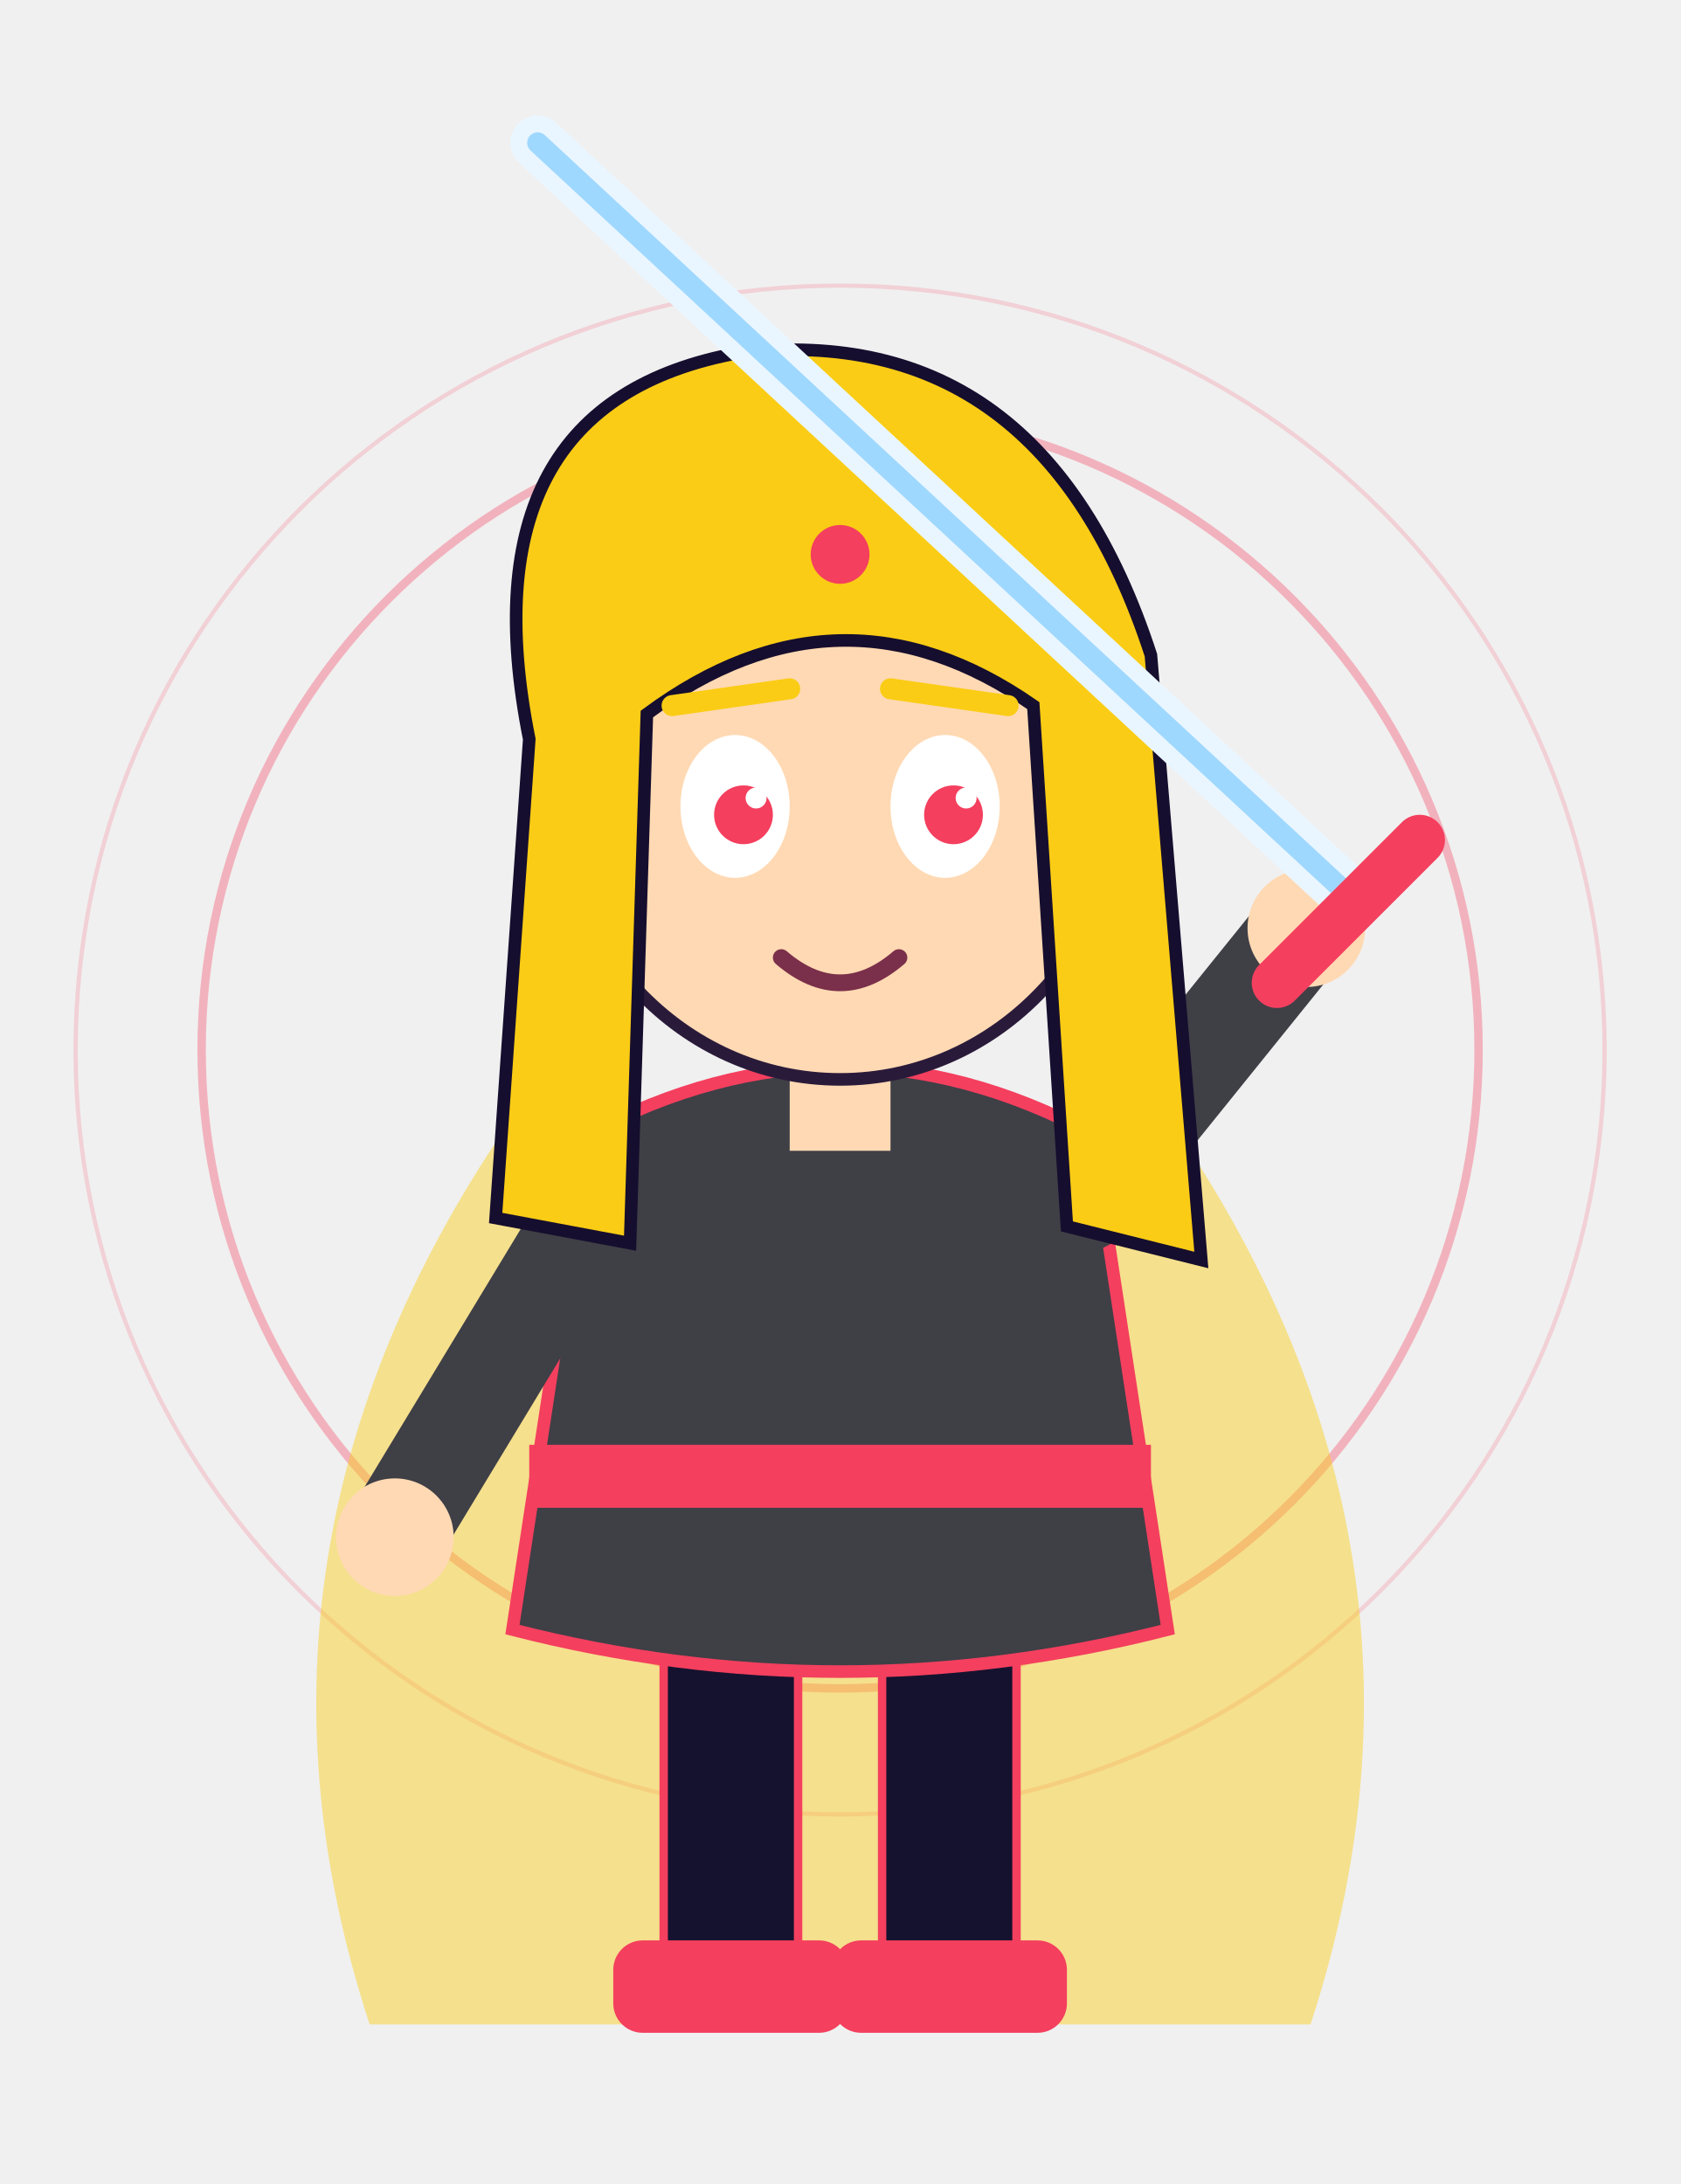
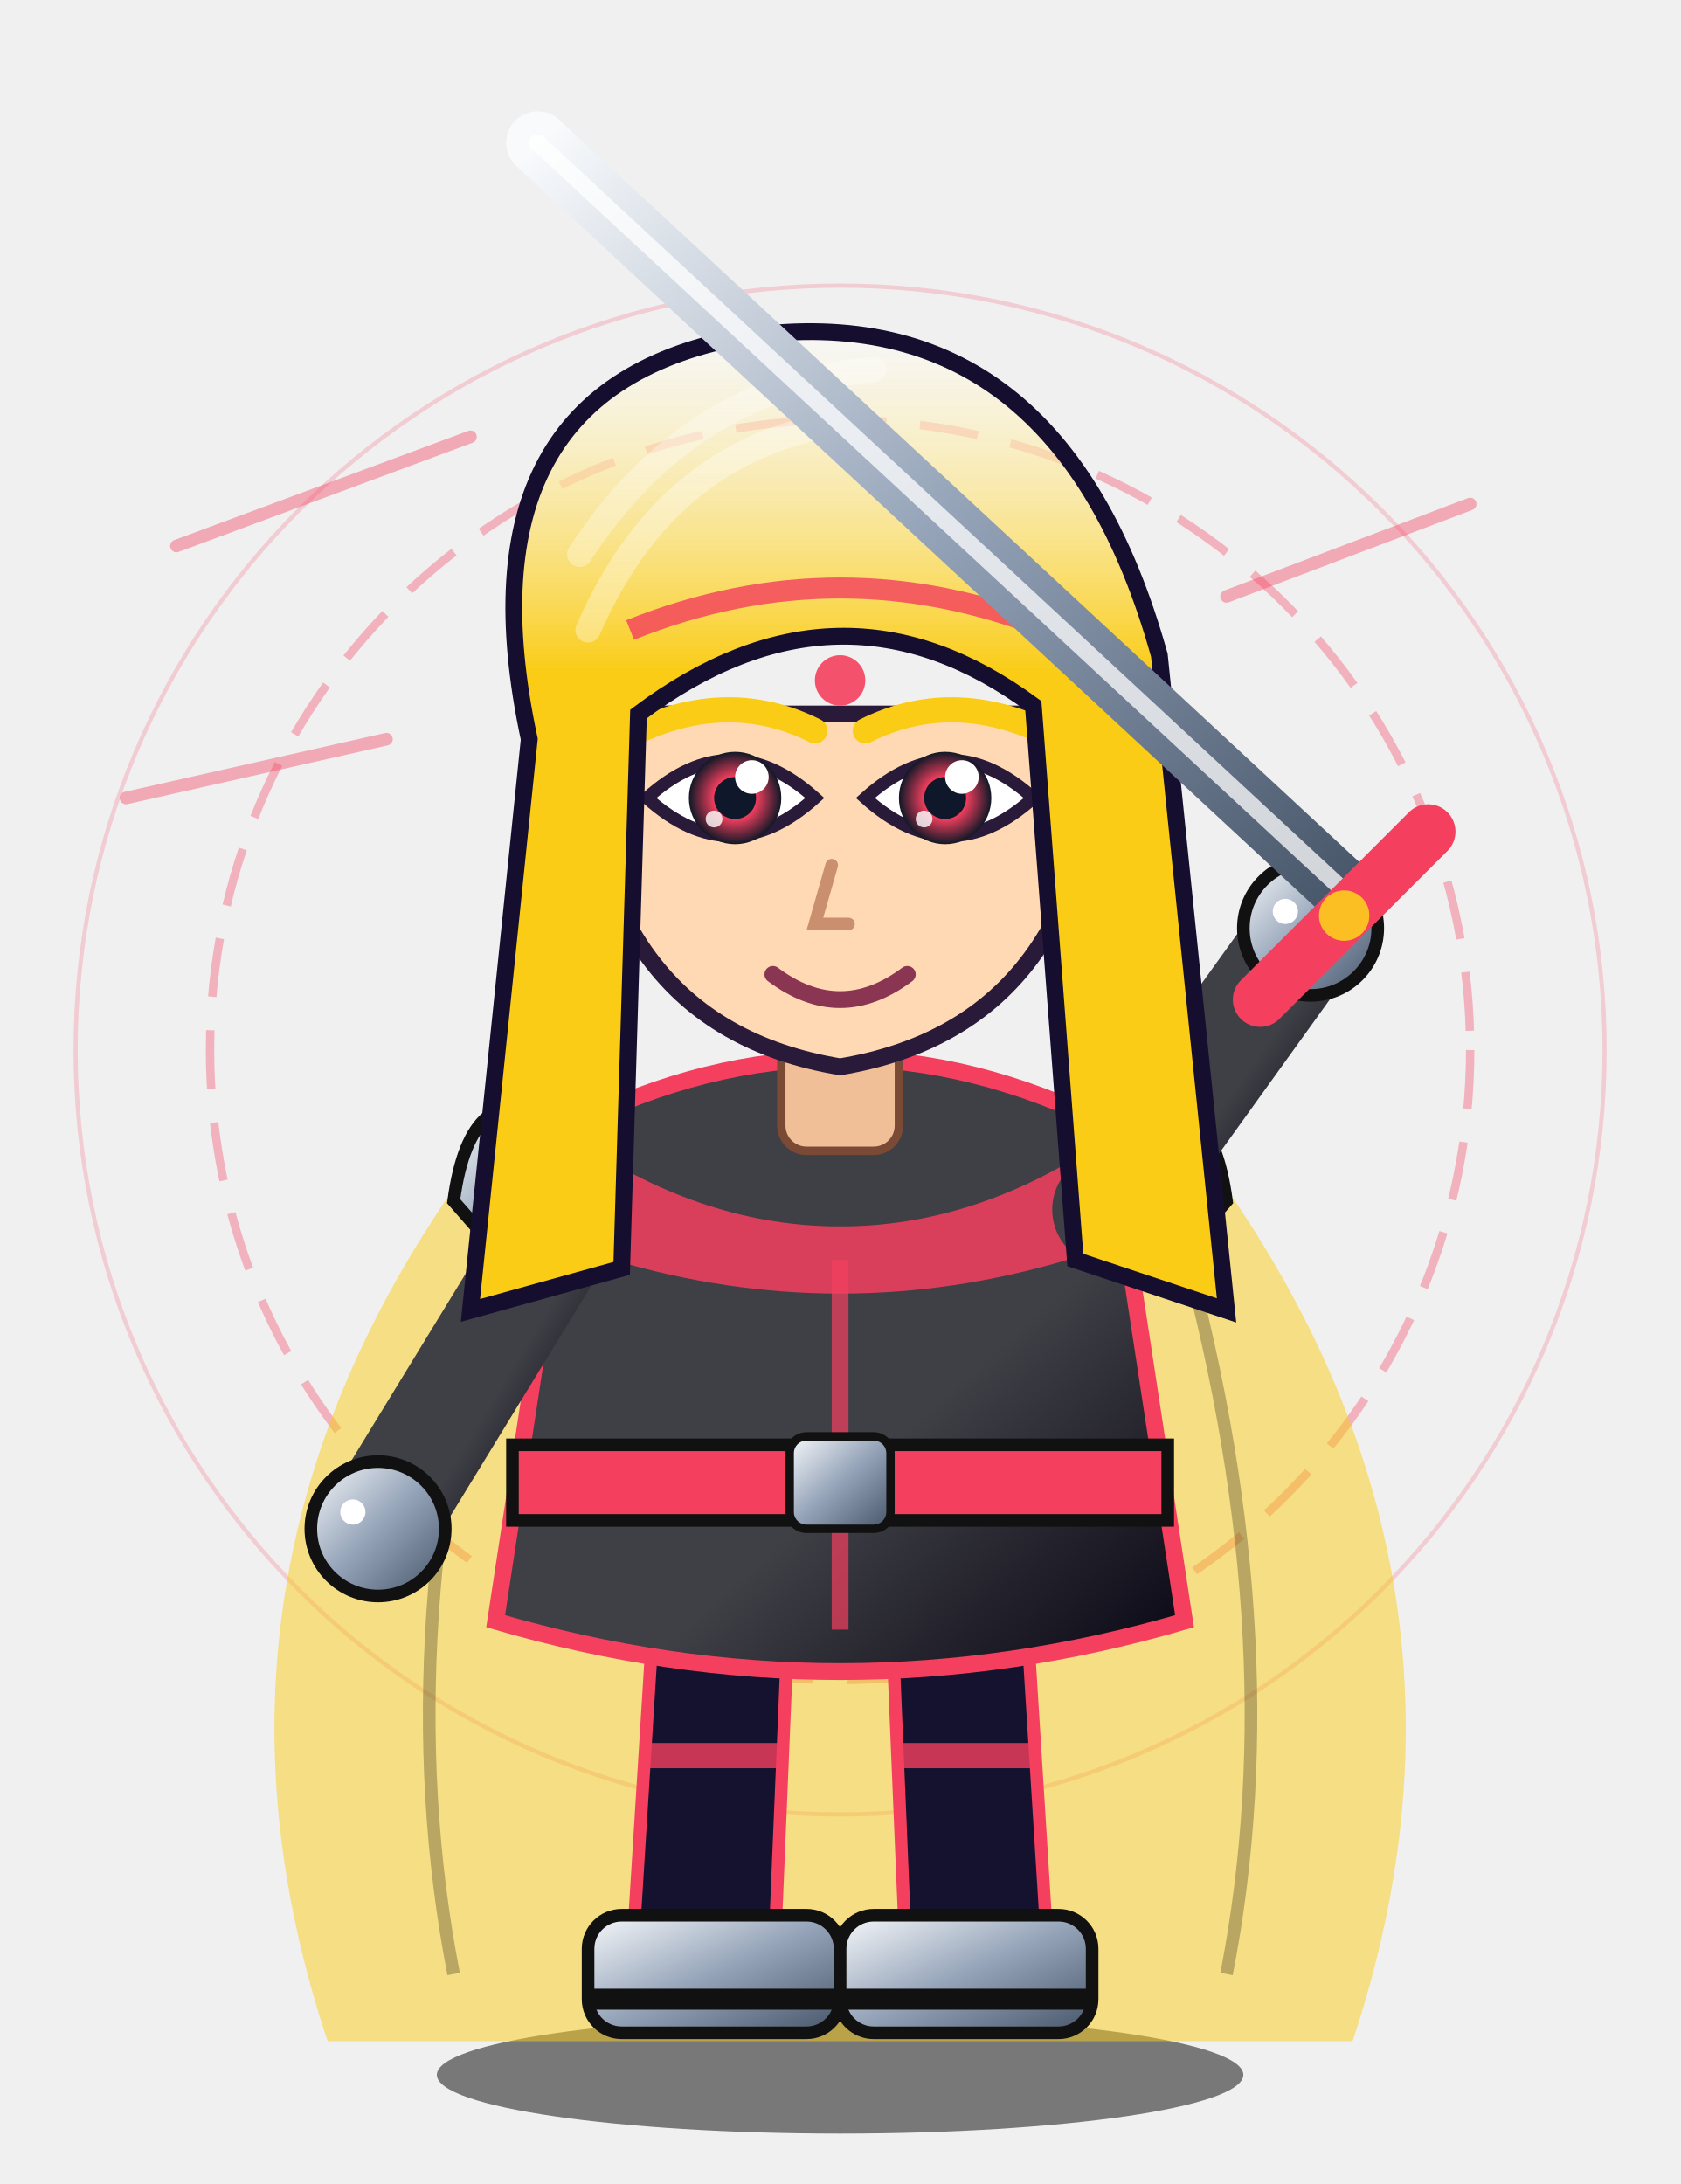
<svg xmlns="http://www.w3.org/2000/svg" width="400" height="520" viewBox="0 0 400 520">
  <g transform="scale(1.0)">
-     <circle cx="200" cy="250" r="152" fill="none" stroke="#f43f5e" stroke-width="2" opacity=".35" />
-     <circle cx="200" cy="250" r="182" fill="none" stroke="#f43f5e" stroke-width="1" opacity=".18" />
-     <path d="M118 272 Q52 372 88 482 L312 482 Q348 372 282 272Z" fill="#facc15" opacity=".45" />
-     <rect x="158" y="382" width="32" height="98" rx="10" fill="#15122f" stroke="#f43f5e" stroke-width="2" />
-     <rect x="210" y="382" width="32" height="98" rx="10" fill="#15122f" stroke="#f43f5e" stroke-width="2" />
-     <rect x="146" y="462" width="56" height="22" rx="7" fill="#f43f5e" />
-     <rect x="198" y="462" width="56" height="22" rx="7" fill="#f43f5e" />
-     <path d="M140 270 Q200 238 260 270 L278 388 Q200 408 122 388Z" fill="#3f3f46" stroke="#f43f5e" stroke-width="3" />
-     <rect x="126" y="344" width="148" height="15" fill="#f43f5e" />
-     <path d="M142 286 L96 362" stroke="#3f3f46" stroke-width="24" stroke-linecap="round" />
-     <path d="M258 286 L308 224" stroke="#3f3f46" stroke-width="24" stroke-linecap="round" />
-     <circle cx="94" cy="366" r="14" fill="#ffd9b3" />
-     <circle cx="311" cy="221" r="14" fill="#ffd9b3" />
-     <rect x="188" y="248" width="24" height="26" fill="#ffd9b3" />
-     <ellipse cx="200" cy="185" rx="68" ry="72" fill="#ffd9b3" stroke="#2a1a3a" stroke-width="3" />
-     <path d="M126 176 Q110 96 176 84 Q248 76 274 156 L286 300 L254 292 L246 168 Q200 136 154 170 L150 296 L118 290Z" fill="#facc15" stroke="#160e2e" stroke-width="3" />
-     <ellipse cx="175" cy="192" rx="13" ry="17" fill="#fff" />
-     <ellipse cx="225" cy="192" rx="13" ry="17" fill="#fff" />
-     <circle cx="177" cy="194" r="7" fill="#f43f5e" />
-     <circle cx="227" cy="194" r="7" fill="#f43f5e" />
-     <circle cx="180" cy="190" r="2.5" fill="#fff" />
-     <circle cx="230" cy="190" r="2.5" fill="#fff" />
-     <path d="M160 168 L188 164 M212 164 L240 168" stroke="#facc15" stroke-width="5" stroke-linecap="round" />
-     <path d="M186 228 Q200 240 214 228" fill="none" stroke="#7a2f4a" stroke-width="4" stroke-linecap="round" />
-     <circle cx="200" cy="132" r="7" fill="#f43f5e" />
-     <path d="M322 214 L128 34" stroke="#eaf6ff" stroke-width="13" stroke-linecap="round" />
-     <path d="M322 214 L128 34" stroke="#9fd8ff" stroke-width="5" stroke-linecap="round" />
-     <path d="M304 234 L338 200" stroke="#f43f5e" stroke-width="12" stroke-linecap="round" />
+     <defs>
+       <linearGradient id="cuerpo-heroina" x1="0" y1="0" x2="1" y2="1">
+         <stop offset="0" stop-color="#3f3f46" />
+         <stop offset=".6" stop-color="#3f3f46" />
+         <stop offset="1" stop-color="#070512" />
+       </linearGradient>
+       <linearGradient id="pelo-heroina" x1="0" y1="0" x2="0" y2="1">
+         <stop offset="0" stop-color="#ffffff" stop-opacity=".45" />
+         <stop offset=".35" stop-color="#facc15" />
+         <stop offset="1" stop-color="#facc15" />
+       </linearGradient>
+       <radialGradient id="iris-heroina">
+         <stop offset="0" stop-color="#fff" />
+         <stop offset=".45" stop-color="#f43f5e" />
+         <stop offset="1" stop-color="#111827" />
+       </radialGradient>
+       <linearGradient id="metal-heroina" x1="0" y1="0" x2="1" y2="1">
+         <stop offset="0" stop-color="#f8fafc" />
+         <stop offset=".5" stop-color="#94a3b8" />
+         <stop offset="1" stop-color="#475569" />
+       </linearGradient>
+     </defs>
+     <ellipse cx="200" cy="494" rx="96" ry="14" fill="#000" opacity=".5" />
+     <circle cx="200" cy="250" r="150" fill="none" stroke="#f43f5e" stroke-width="2" opacity=".35" stroke-dasharray="14 8" />
+     <circle cx="200" cy="250" r="182" fill="none" stroke="#f43f5e" stroke-width="1" opacity=".2" />
+     <path d="M42 130 l70 -26 M30 190 l62 -14 M350 120 l-58 22" stroke="#f43f5e" stroke-width="3" opacity=".4" stroke-linecap="round" />
+     <path d="M116 272 Q40 372 78 486 L322 486 Q360 372 284 272Z" fill="#facc15" opacity=".5" />
+     <path d="M120 290 Q92 388 108 470 M280 290 Q308 388 292 470" fill="none" stroke="#000" stroke-width="3" opacity=".25" />
+     <path d="M156 378 L150 474 L184 474 L188 378Z" fill="#15122f" stroke="#f43f5e" stroke-width="3" />
+     <path d="M212 378 L216 474 L250 474 L244 378Z" fill="#15122f" stroke="#f43f5e" stroke-width="3" />
+     <path d="M154 418 L186 418 M214 418 L246 418" stroke="#f43f5e" stroke-width="6" opacity=".8" />
+     <rect x="140" y="456" width="60" height="28" rx="8" fill="url(#metal-heroina)" stroke="#111" stroke-width="3" />
+     <rect x="200" y="456" width="60" height="28" rx="8" fill="url(#metal-heroina)" stroke="#111" stroke-width="3" />
+     <path d="M140 476 H200 M200 476 H260" stroke="#111" stroke-width="5" />
+     <path d="M136 268 Q200 236 264 268 L282 386 Q200 410 118 386Z" fill="url(#cuerpo-heroina)" stroke="#f43f5e" stroke-width="4" />
+     <path d="M138 272 Q168 292 200 292 Q232 292 262 272 L254 300 Q200 316 146 300Z" fill="#f43f5e" opacity=".85" />
+     <path d="M132 266 Q112 256 108 286 L122 302 L146 282Z" fill="url(#metal-heroina)" stroke="#111" stroke-width="3" />
+     <path d="M268 266 Q288 256 292 286 L278 302 L254 282Z" fill="url(#metal-heroina)" stroke="#111" stroke-width="3" />
+     <path d="M200 300 L200 388" stroke="#f43f5e" stroke-width="4" opacity=".7" />
+     <rect x="122" y="344" width="156" height="18" fill="#f43f5e" stroke="#111" stroke-width="3" />
+     <rect x="188" y="342" width="24" height="22" rx="4" fill="url(#metal-heroina)" stroke="#111" stroke-width="2" />
+     <path d="M136 288 L92 360" stroke="url(#cuerpo-heroina)" stroke-width="27" stroke-linecap="round" />
+     <path d="M264 288 L310 224" stroke="url(#cuerpo-heroina)" stroke-width="27" stroke-linecap="round" />
+     <circle cx="90" cy="364" r="16" fill="url(#metal-heroina)" stroke="#111" stroke-width="3" />
+     <circle cx="312" cy="221" r="16" fill="url(#metal-heroina)" stroke="#111" stroke-width="3" />
+     <circle cx="84" cy="360" r="3" fill="#fff" />
+     <circle cx="306" cy="217" r="3" fill="#fff" />
+     <rect x="186" y="244" width="28" height="30" rx="6" fill="#f0be97" stroke="#7a4a35" stroke-width="2" />
+     <path d="M138 170 Q140 244 200 254 Q260 244 262 170Z" fill="#ffd9b3" stroke="#2a1a3a" stroke-width="4" />
+     <ellipse cx="135" cy="194" rx="11" ry="16" fill="#ffd9b3" stroke="#2a1a3a" stroke-width="3" />
+     <ellipse cx="265" cy="194" rx="11" ry="16" fill="#ffd9b3" stroke="#2a1a3a" stroke-width="3" />
+     <path d="M154 190 Q174 172 194 190 Q174 208 154 190Z" fill="#fff" stroke="#2a1a3a" stroke-width="3" />
+     <path d="M206 190 Q226 172 246 190 Q226 208 206 190Z" fill="#fff" stroke="#2a1a3a" stroke-width="3" />
+     <circle cx="175" cy="190" r="11" fill="url(#iris-heroina)" />
+     <circle cx="225" cy="190" r="11" fill="url(#iris-heroina)" />
+     <circle cx="175" cy="190" r="5" fill="#0f172a" />
+     <circle cx="225" cy="190" r="5" fill="#0f172a" />
+     <circle cx="179" cy="185" r="4" fill="#fff" />
+     <circle cx="229" cy="185" r="4" fill="#fff" />
+     <circle cx="170" cy="195" r="2" fill="#fff" opacity=".8" />
+     <circle cx="220" cy="195" r="2" fill="#fff" opacity=".8" />
+     <path d="M152 174 Q174 164 194 174 M206 174 Q226 164 248 174" fill="none" stroke="#facc15" stroke-width="6" stroke-linecap="round" />
+     <path d="M198 206 L194 220 L202 220" fill="none" stroke="#c98f6e" stroke-width="3" stroke-linecap="round" />
+     <path d="M184 232 Q200 244 216 232" fill="none" stroke="#8a3552" stroke-width="4" stroke-linecap="round" />
+     <circle cx="200" cy="162" r="6" fill="#f43f5e" opacity=".9" />
+     <path d="M126 176 Q108 92 178 80 Q252 70 276 156 L292 312 L256 300 L246 168 Q200 134 152 170 L148 302 L112 312Z" fill="url(#pelo-heroina)" stroke="#160e2e" stroke-width="4" />
+     <path d="M140 150 Q160 104 206 100" fill="none" stroke="#fff" stroke-width="6" opacity=".35" stroke-linecap="round" />
+     <path d="M138 132 Q164 92 208 88" fill="none" stroke="#fff" stroke-width="6" opacity=".32" stroke-linecap="round" />
+     <path d="M150 150 Q200 130 250 150" fill="none" stroke="#f43f5e" stroke-width="5" opacity=".8" />
+     <path d="M322 214 L128 34" stroke="url(#metal-heroina)" stroke-width="15" stroke-linecap="round" />
+     <path d="M322 214 L128 34" stroke="#fff" stroke-width="4" stroke-linecap="round" opacity=".75" />
+     <path d="M300 238 L340 198" stroke="#f43f5e" stroke-width="13" stroke-linecap="round" />
+     <circle cx="320" cy="218" r="6" fill="#fbbf24" />
  </g>
</svg>
